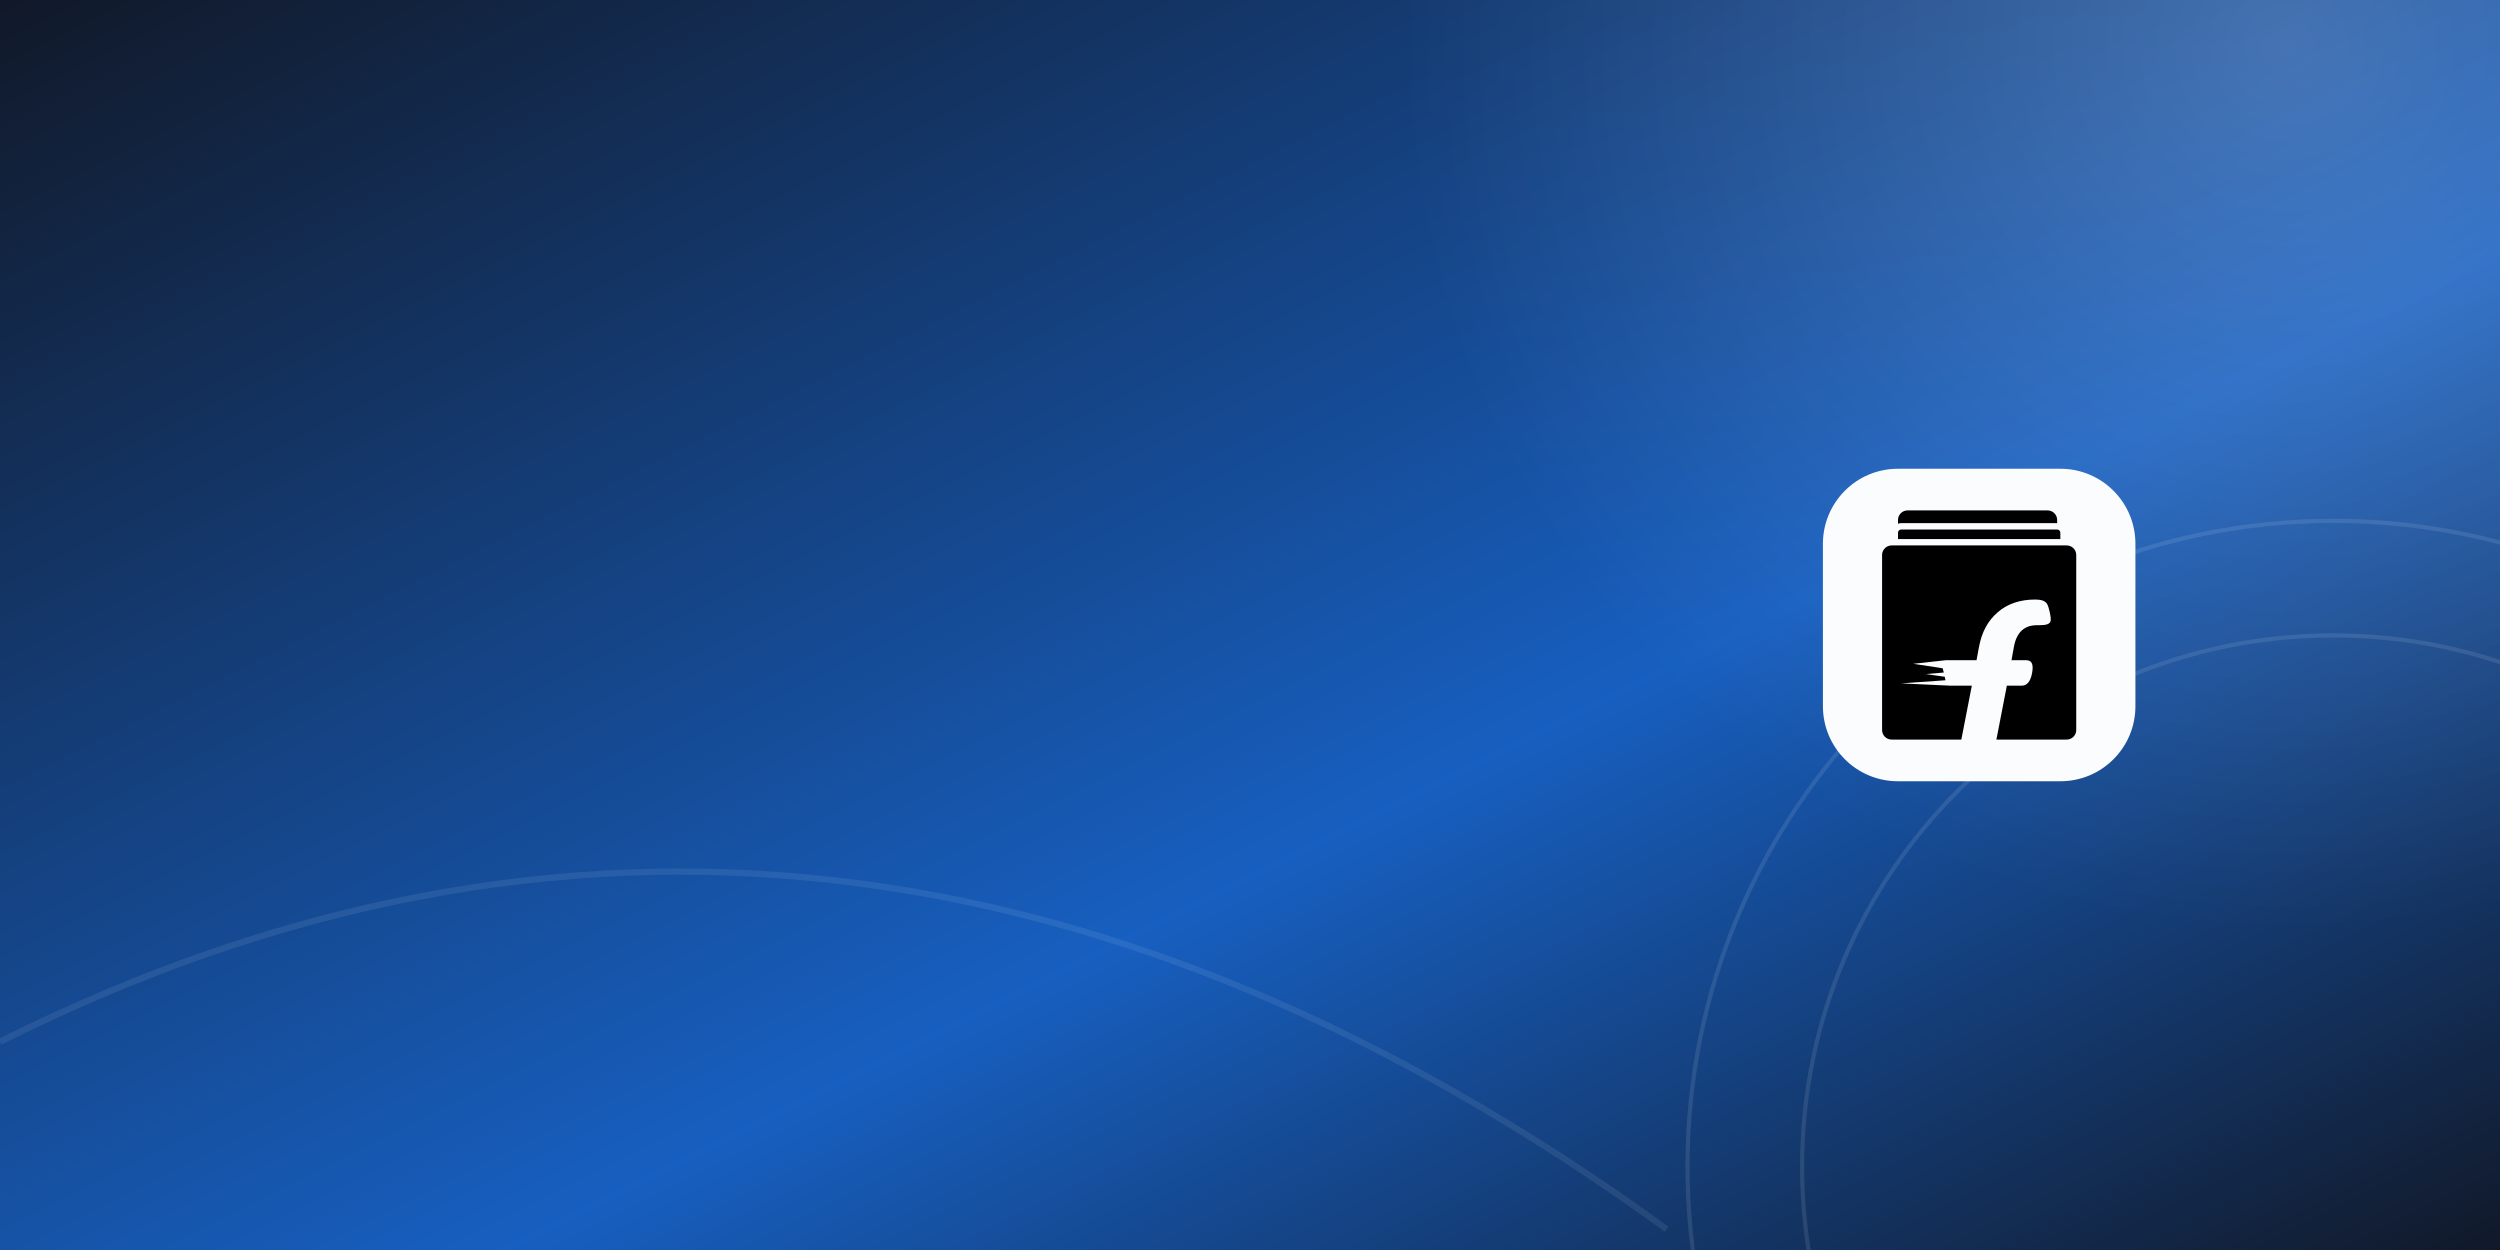
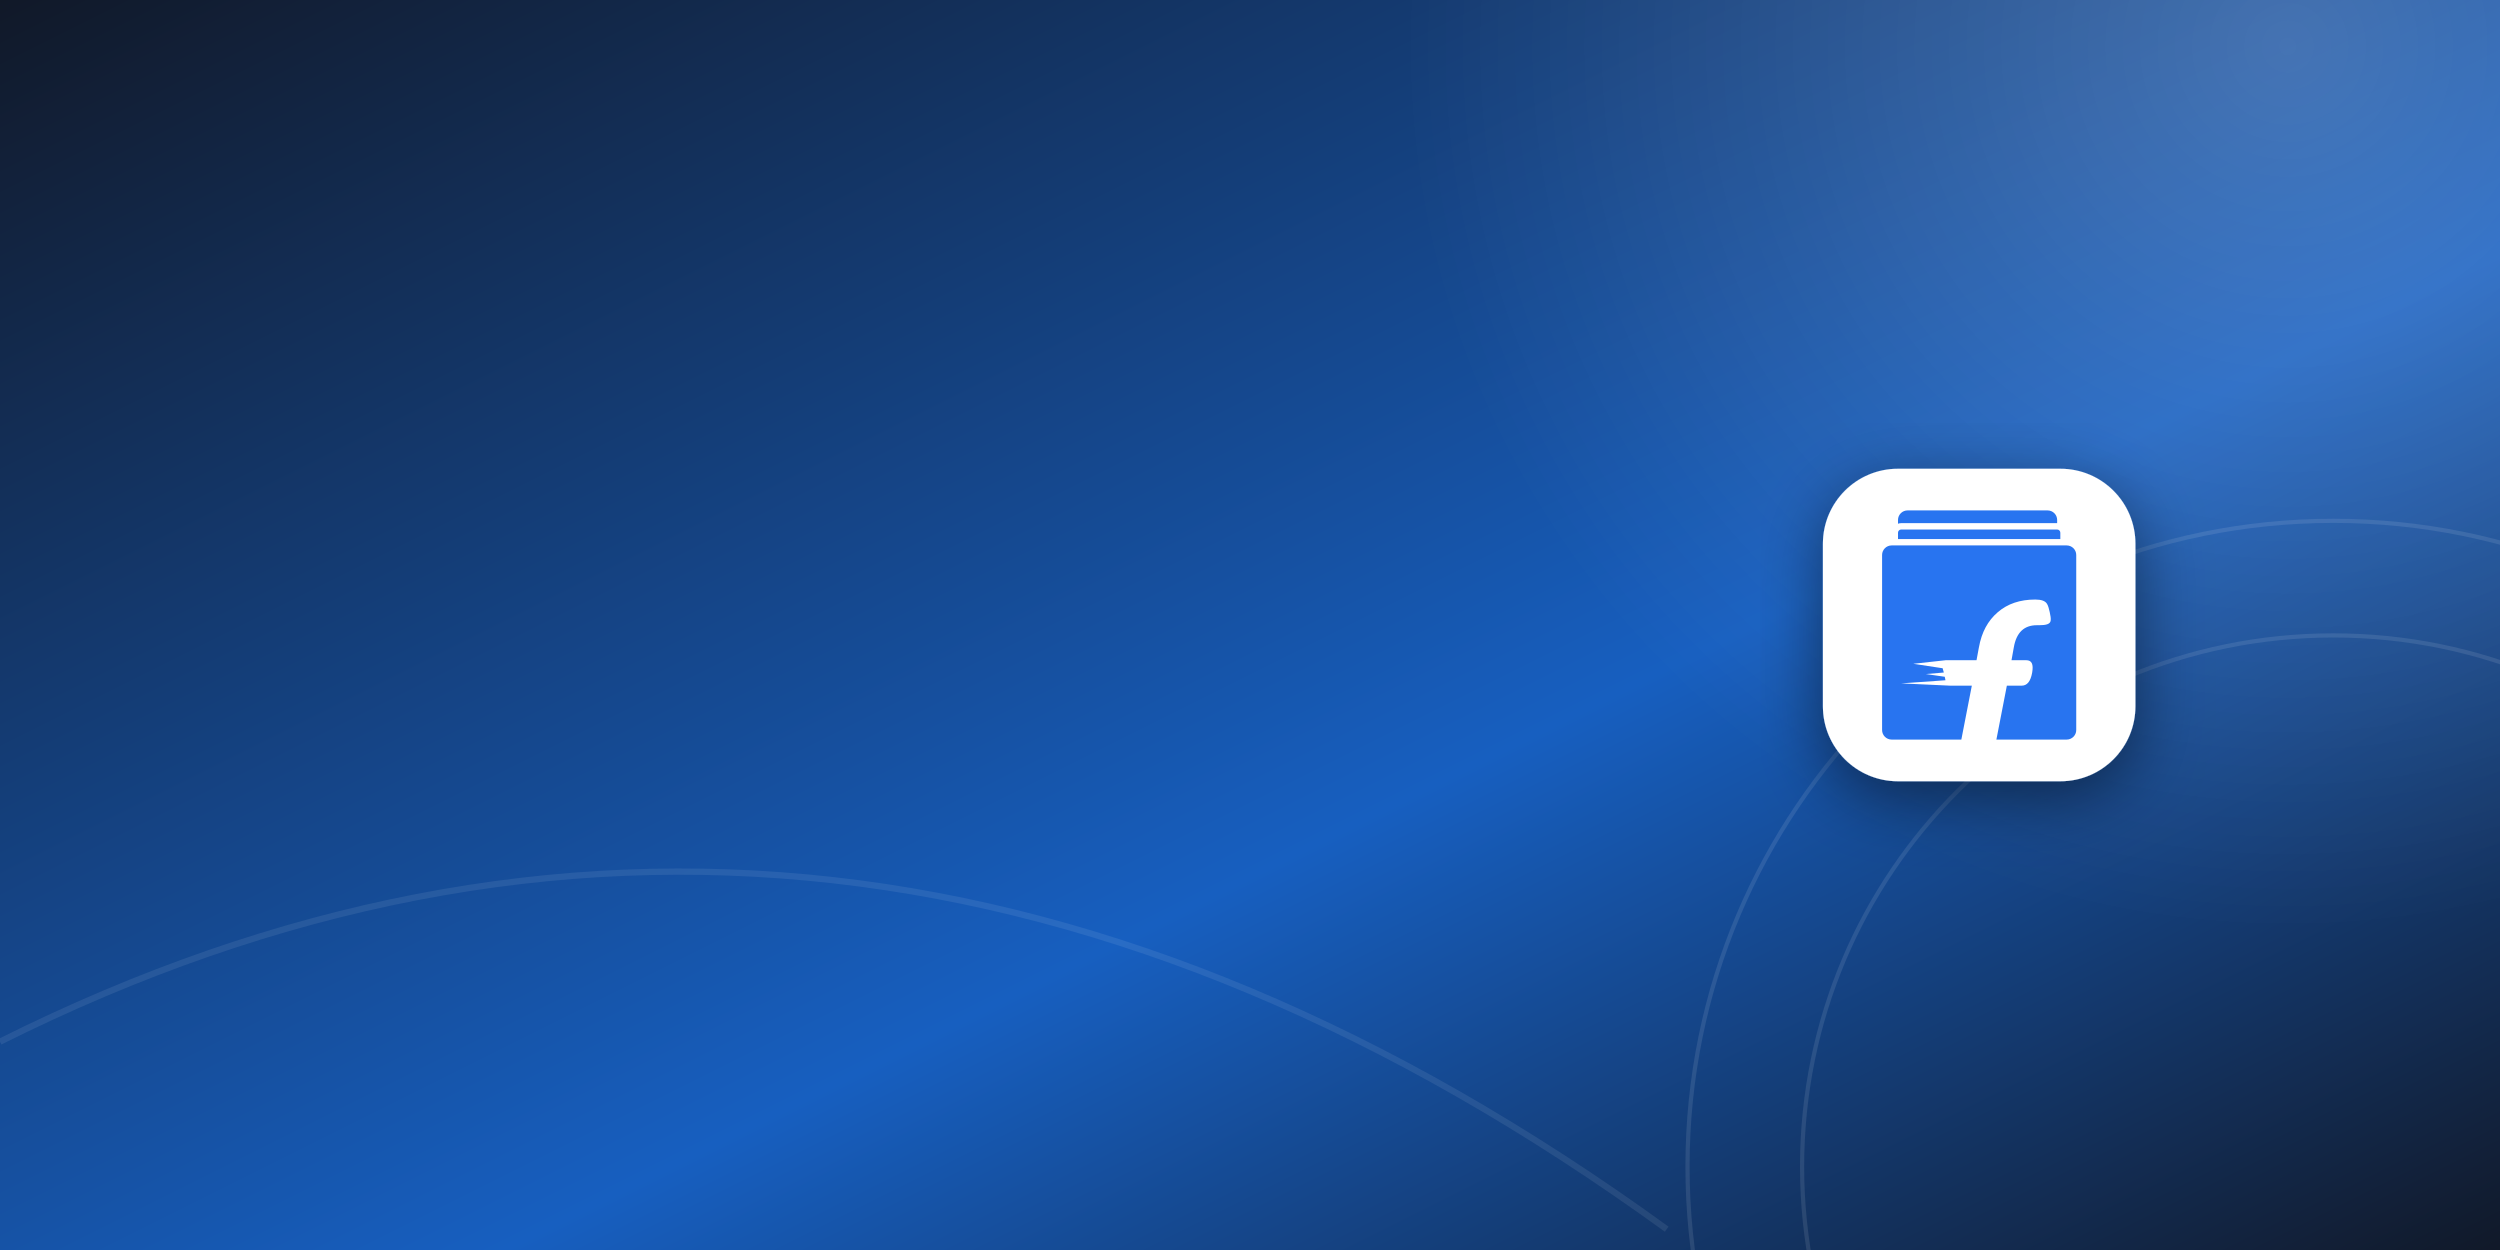
<svg xmlns="http://www.w3.org/2000/svg" width="1200" height="600" viewBox="0 0 1200 600" role="img" aria-labelledby="title">
  <defs>
    <linearGradient id="base" x2="1" y2="1">
      <stop stop-color="#111827" />
      <stop offset=".6" stop-color="#175fc0" />
      <stop offset="1" stop-color="#111827" />
    </linearGradient>
    <radialGradient id="shine">
      <stop stop-color="#ffffff" stop-opacity=".2" />
      <stop offset="1" stop-color="#ffffff" stop-opacity="0" />
    </radialGradient>
+     <filter id="bShad" x="-20%" y="-20%" width="150%" height="150%">
+       <feDropShadow dx="0" dy="8" stdDeviation="16" flood-color="#000000" flood-opacity="0.5" />
+     </filter>
  </defs>
  <rect width="1200" height="600" fill="url(#base)" />
  <circle cx="1100" cy="20" r="430" fill="url(#shine)" />
  <circle cx="1120" cy="560" r="310" fill="none" stroke="#fff" stroke-opacity=".1" stroke-width="2" />
  <circle cx="1120" cy="560" r="255" fill="none" stroke="#fff" stroke-opacity=".1" stroke-width="2" />
  <path d="M0 500 Q400 300 800 590" fill="none" stroke="#fff" stroke-opacity=".08" stroke-width="3" />
-   <rect x="875" y="225" width="150" height="150" rx="36" fill="#ffffff" fill-opacity="0.98" />
+   <rect x="875" y="225" width="150" height="150" rx="36" fill="#ffffff" filter="url(#bShad)" />
  <svg x="895" y="245" width="110" height="110" viewBox="0 0 24 24">
-     <path d="M3.833 1.333a.993.993 0 0 0-.333.061V1c0-.551.449-1 1-1h14.667c.551 0 1 .449 1 1v.333H3.833zm17.334 2.334H2.833c-.551 0-1 .449-1 1V23c0 .551.449 1 1 1h7.3l1.098-5.645h-2.24c-.051 0-5.158-.241-5.158-.241l4.639-.327-.078-.366-1.978-.285 1.882-.158-.124-.449-3.075-.467s3.341-.373 3.392-.373h3.232l.247-1.331c.289-1.616.945-2.807 1.973-3.693 1.033-.892 2.344-1.332 3.937-1.332.643 0 1.053.151 1.231.463.118.186.201.516.279.859.074.352.14.671.095.903-.057.345-.461.465-1.197.465h-.253c-1.327 0-2.134.763-2.405 2.31l-.243 1.355h1.54c.574 0 .781.402.622 1.306-.17.941-.539 1.36-1.111 1.36H14.9L13.804 24h7.362c.551 0 1-.449 1-1V4.667a1 1 0 0 0-.999-1zM20.5 2.333A.334.334 0 0 0 20.167 2H3.833a.334.334 0 0 0-.333.333V3h17v-.667z" />
+     <path fill="#2874f0" d="M3.833 1.333a.993.993 0 0 0-.333.061V1c0-.551.449-1 1-1h14.667c.551 0 1 .449 1 1v.333H3.833zm17.334 2.334H2.833c-.551 0-1 .449-1 1V23c0 .551.449 1 1 1h7.3l1.098-5.645h-2.24c-.051 0-5.158-.241-5.158-.241l4.639-.327-.078-.366-1.978-.285 1.882-.158-.124-.449-3.075-.467s3.341-.373 3.392-.373h3.232l.247-1.331c.289-1.616.945-2.807 1.973-3.693 1.033-.892 2.344-1.332 3.937-1.332.643 0 1.053.151 1.231.463.118.186.201.516.279.859.074.352.14.671.095.903-.057.345-.461.465-1.197.465h-.253c-1.327 0-2.134.763-2.405 2.31l-.243 1.355h1.54c.574 0 .781.402.622 1.306-.17.941-.539 1.36-1.111 1.36H14.9L13.804 24h7.362c.551 0 1-.449 1-1V4.667a1 1 0 0 0-.999-1zM20.5 2.333A.334.334 0 0 0 20.167 2H3.833a.334.334 0 0 0-.333.333V3h17v-.667z" />
  </svg>
</svg>
